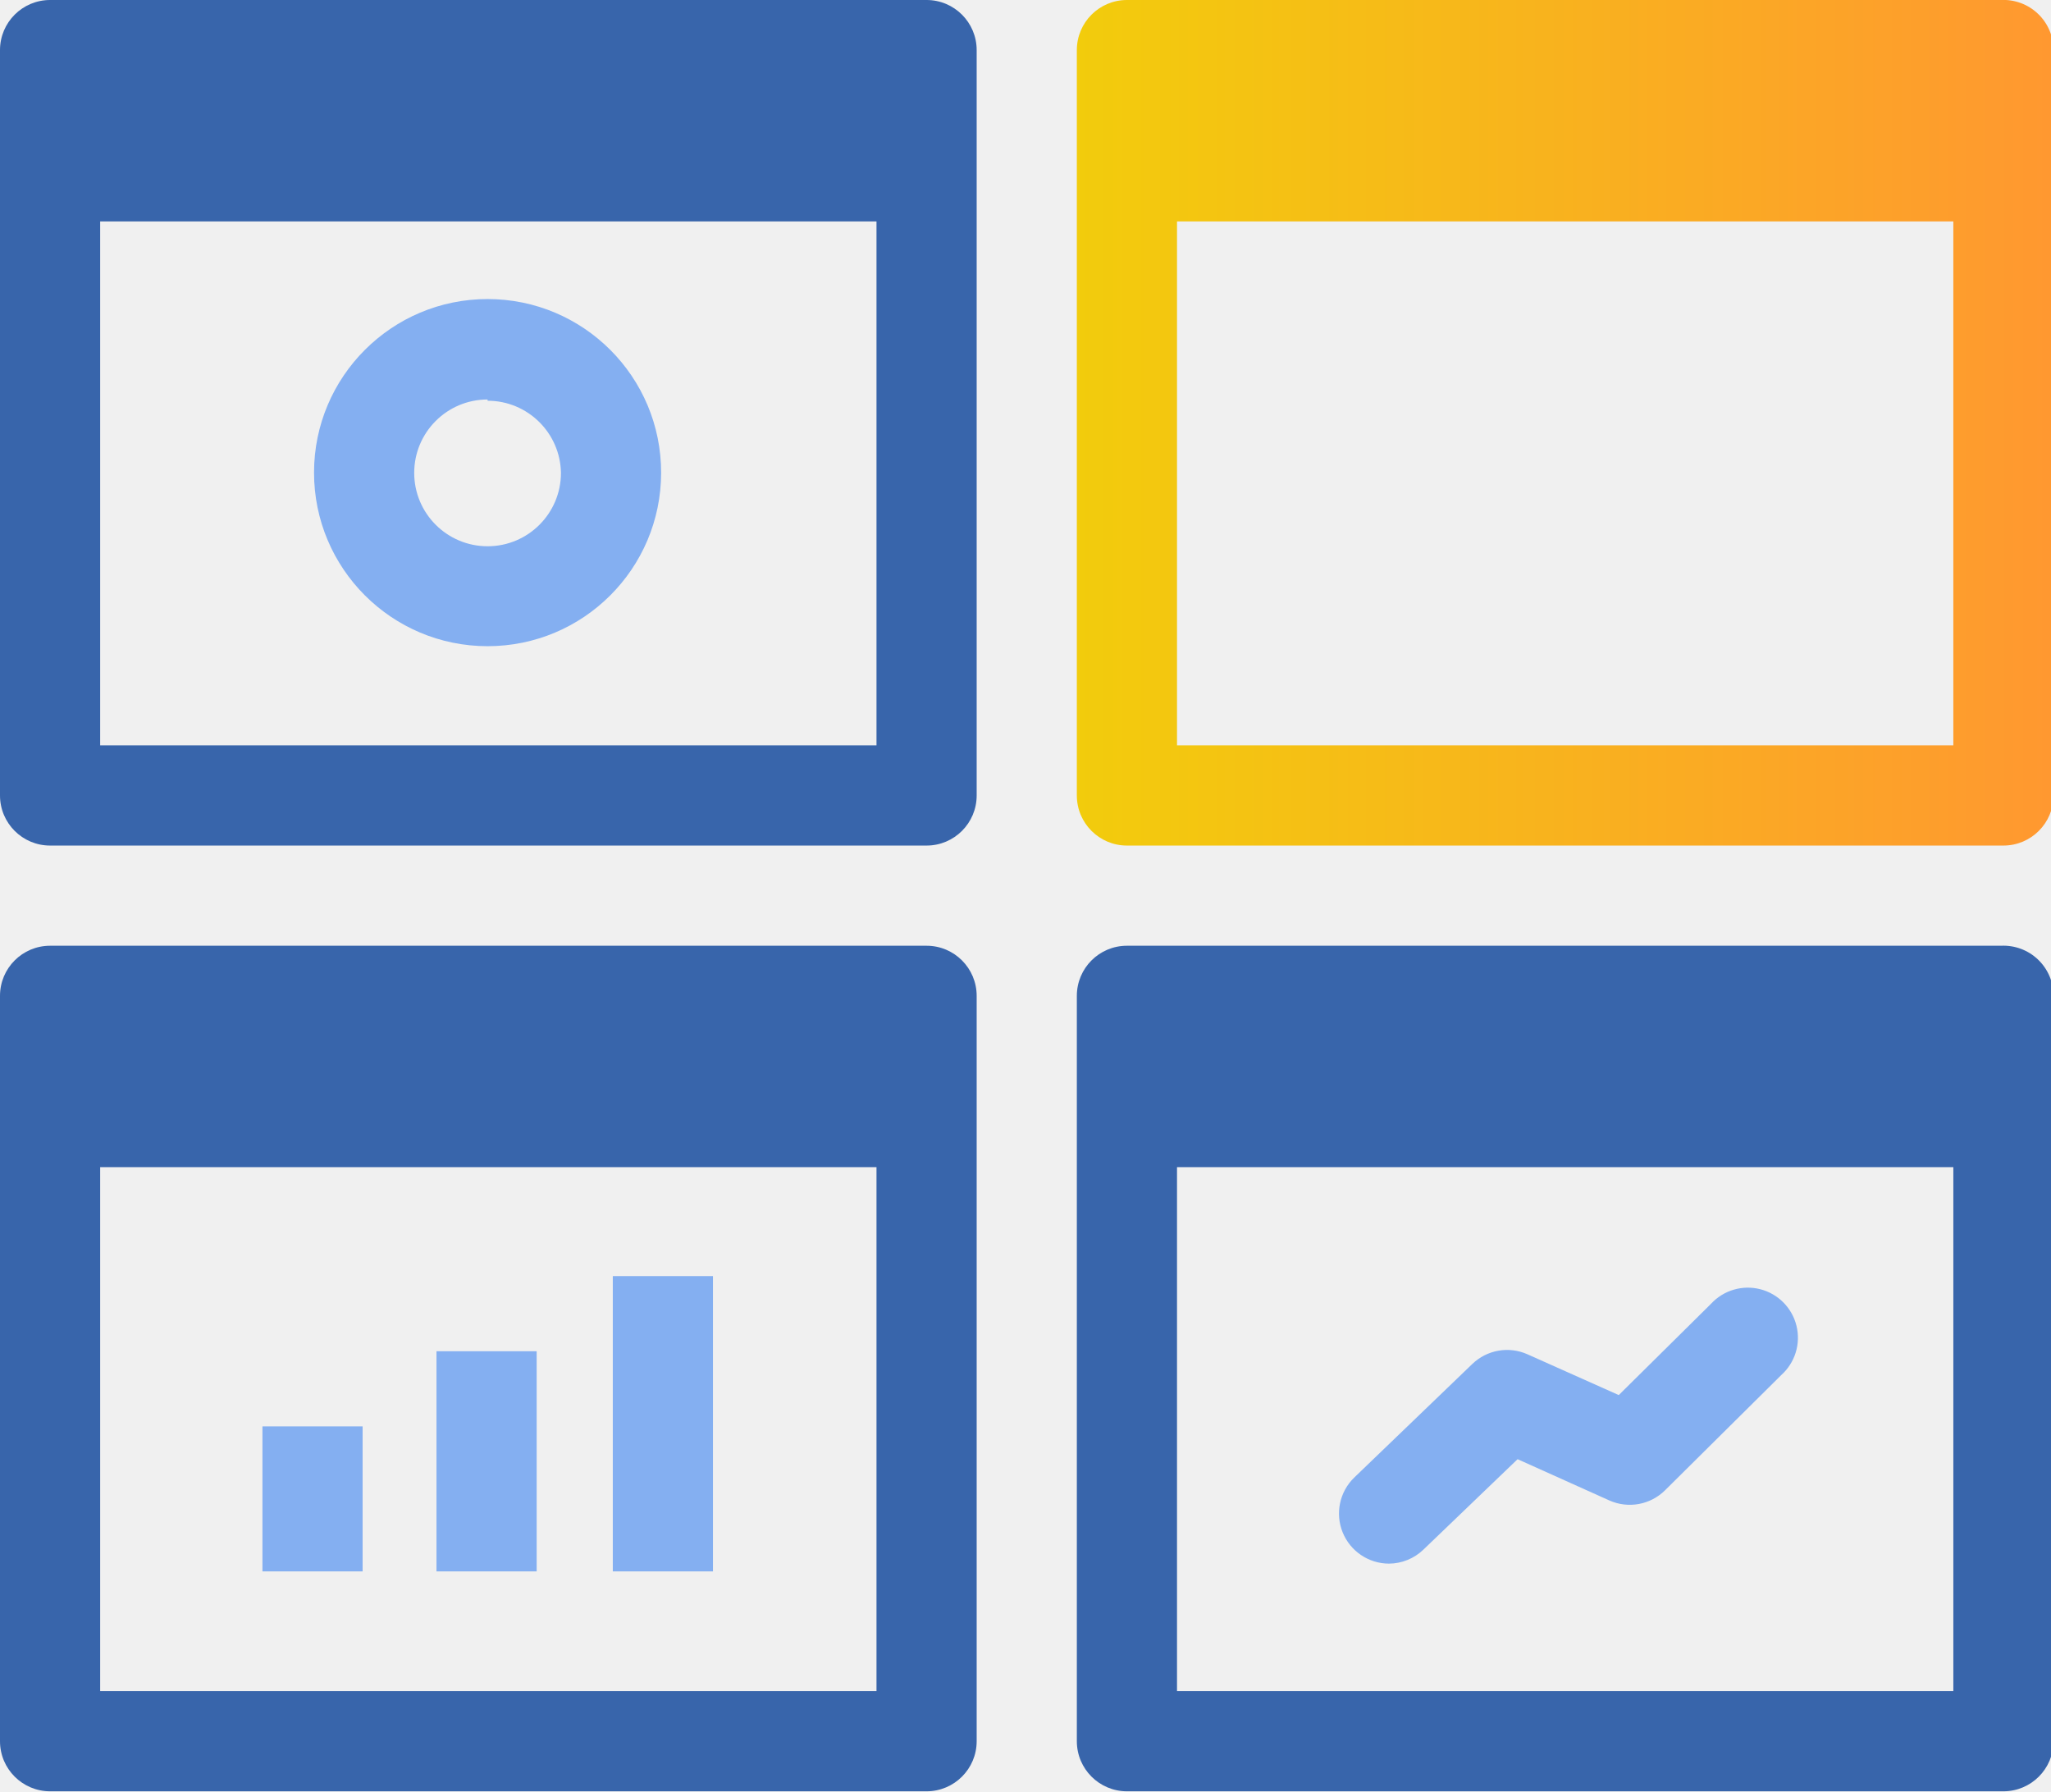
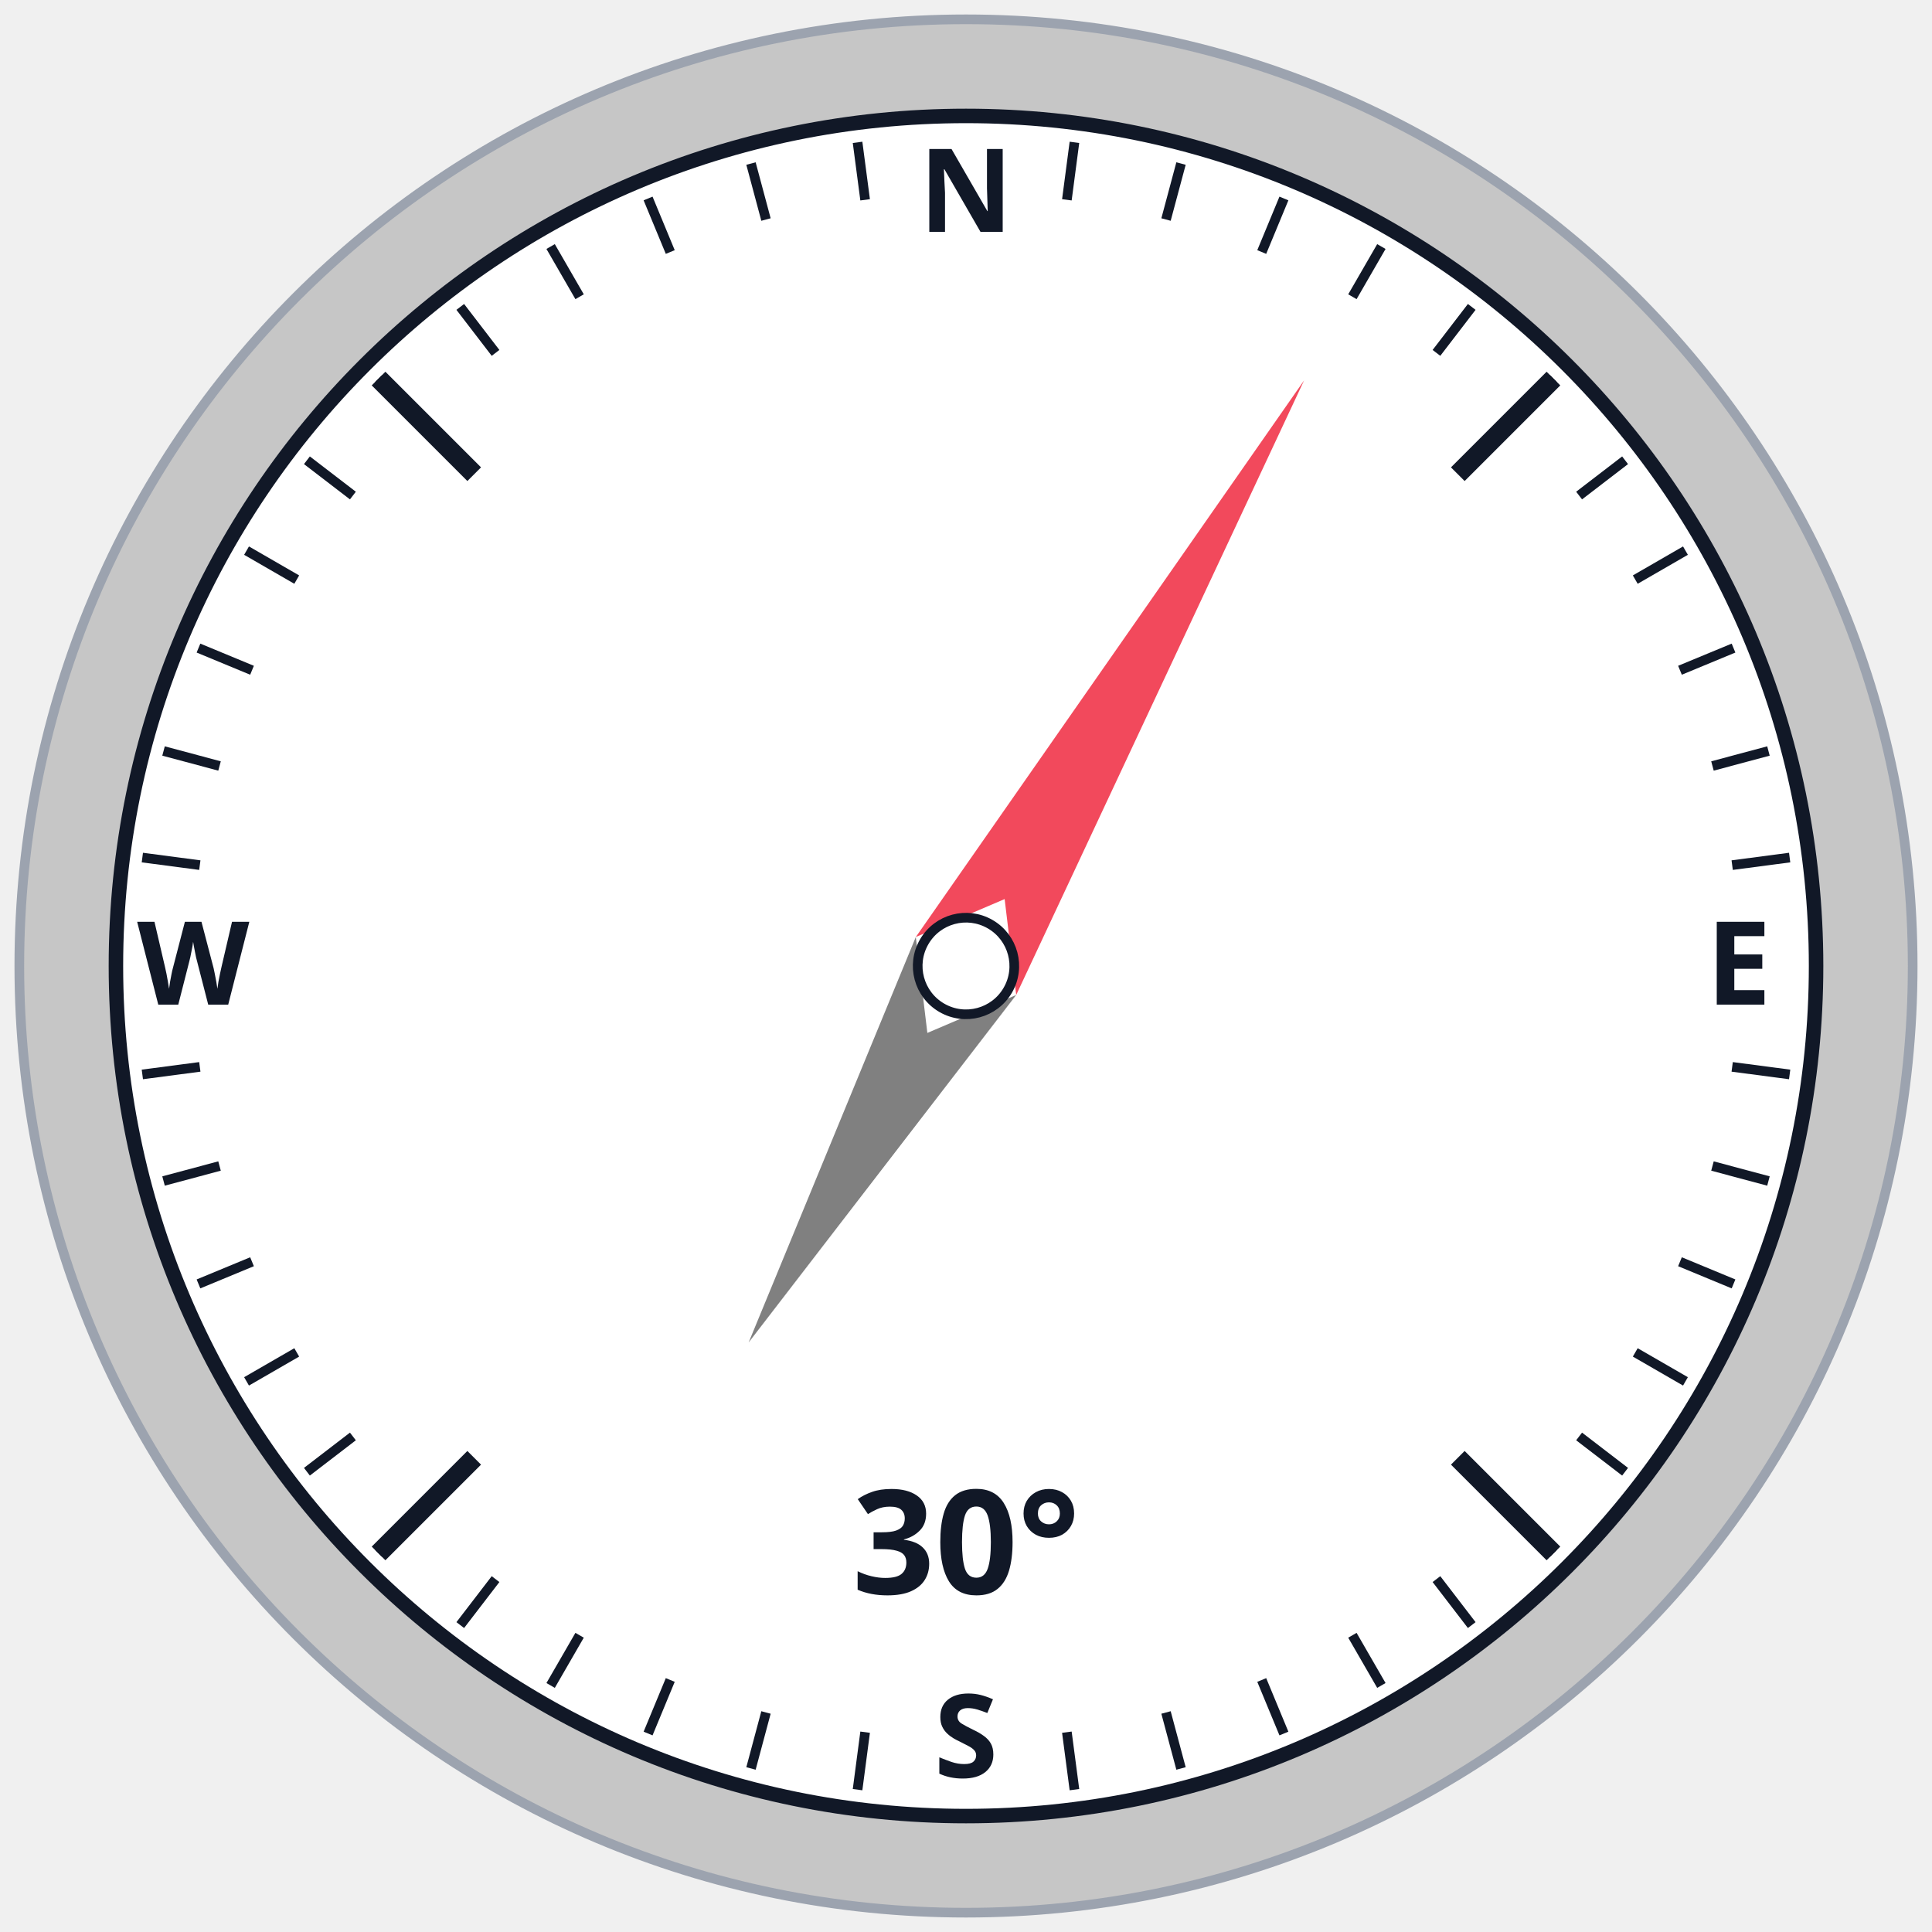
- <svg xmlns="http://www.w3.org/2000/svg" viewBox="0 0 81.9 71.52">
-   <defs>
-     <style>.cls-1{fill:#84aff1;}.cls-2{fill:#3865ab;}.cls-3{fill:url(#linear-gradient);}</style>
-     <linearGradient id="linear-gradient" x1="42.95" y1="16.88" x2="81.9" y2="16.88" gradientUnits="userSpaceOnUse">
-       <stop offset="0" stop-color="#f2cc0c" />
-       <stop offset="1" stop-color="#ff9830" />
-     </linearGradient>
-   </defs>
-   <g id="Layer_2" data-name="Layer 2">
-     <g id="Layer_1-2" data-name="Layer 1">
-       <path class="cls-1" d="M55.46,62.43A2,2,0,0,1,54.07,59l4.72-4.54a2,2,0,0,1,2.2-.39l3.65,1.63,3.68-3.64a2,2,0,1,1,2.81,2.84l-4.64,4.6a2,2,0,0,1-2.22.41L60.6,58.26l-3.76,3.61A2,2,0,0,1,55.46,62.43Z" />
-       <path class="cls-2" d="M37,0H2A2,2,0,0,0,0,2V31.76a2,2,0,0,0,2,2H37a2,2,0,0,0,2-2V2A2,2,0,0,0,37,0ZM4,29.76V8.84H35V29.76Z" />
-       <path class="cls-3" d="M79.9,0H45a2,2,0,0,0-2,2V31.76a2,2,0,0,0,2,2h35a2,2,0,0,0,2-2V2A2,2,0,0,0,79.9,0ZM47,29.76V8.84h31V29.76Z" />
-       <path class="cls-2" d="M37,37.76H2a2,2,0,0,0-2,2V69.52a2,2,0,0,0,2,2H37a2,2,0,0,0,2-2V39.76A2,2,0,0,0,37,37.76ZM4,67.52V46.6H35V67.52Z" />
-       <path class="cls-2" d="M79.9,37.76H45a2,2,0,0,0-2,2V69.52a2,2,0,0,0,2,2h35a2,2,0,0,0,2-2V39.76A2,2,0,0,0,79.9,37.76ZM47,67.52V46.6h31V67.52Z" />
-       <rect class="cls-1" x="10.48" y="56.95" width="4" height="5.79" />
-       <rect class="cls-1" x="17.43" y="53.95" width="4" height="8.79" />
-       <rect class="cls-1" x="24.47" y="50.95" width="4" height="11.79" />
-       <path class="cls-1" d="M19.47,25.8a6.93,6.93,0,1,1,6.93-6.92A6.93,6.93,0,0,1,19.47,25.8Zm0-9.85a2.93,2.93,0,1,0,2.93,2.93A2.93,2.93,0,0,0,19.47,16Z" />
+ <svg width="246" height="246" viewBox="0 0 246 246">
+   <circle cx="123" cy="123" r="120.54" fill="#c6c6c6" stroke="#9ca3af" stroke-width="1.23" />
+   <circle cx="123" cy="123" r="108.24" fill="#ffffff" stroke="#111827" stroke-width="1.845" />
+   <g font-family="system-ui, sans-serif" font-size="14.76" fill="#111827" text-anchor="middle" font-weight="700">
+     <text x="123" y="29.52">N</text>
+     <text x="221.4" y="127.92">E</text>
+     <text x="123" y="226.32">S</text>
+     <text x="24.6" y="127.92">W</text>
+   </g>
+   <line x1="136.807" y1="18.125" x2="135.844" y2="25.442" stroke="#111827" stroke-width="1.23" />
+   <line x1="150.378" y1="20.824" x2="148.468" y2="27.953" stroke="#111827" stroke-width="1.23" />
+   <line x1="163.48" y1="25.272" x2="160.656" y2="32.09" stroke="#111827" stroke-width="1.23" />
+   <line x1="175.89" y1="31.392" x2="172.2" y2="37.783" stroke="#111827" stroke-width="1.23" />
+   <line x1="187.395" y1="39.079" x2="182.902" y2="44.934" stroke="#111827" stroke-width="1.23" />
+   <line x1="197.798" y1="48.202" x2="192.579" y2="53.421" stroke="#111827" stroke-width="1.23" />
+   <line x1="206.921" y1="58.605" x2="201.066" y2="63.098" stroke="#111827" stroke-width="1.23" />
+   <line x1="214.608" y1="70.11" x2="208.217" y2="73.8" stroke="#111827" stroke-width="1.23" />
+   <line x1="220.728" y1="82.52" x2="213.91" y2="85.344" stroke="#111827" stroke-width="1.23" />
+   <line x1="225.176" y1="95.622" x2="218.047" y2="97.532" stroke="#111827" stroke-width="1.23" />
+   <line x1="227.875" y1="109.193" x2="220.558" y2="110.156" stroke="#111827" stroke-width="1.23" />
+   <line x1="227.875" y1="136.807" x2="220.558" y2="135.844" stroke="#111827" stroke-width="1.23" />
+   <line x1="225.176" y1="150.378" x2="218.047" y2="148.468" stroke="#111827" stroke-width="1.23" />
+   <line x1="220.728" y1="163.48" x2="213.91" y2="160.656" stroke="#111827" stroke-width="1.23" />
+   <line x1="214.608" y1="175.89" x2="208.217" y2="172.2" stroke="#111827" stroke-width="1.23" />
+   <line x1="206.921" y1="187.395" x2="201.066" y2="182.902" stroke="#111827" stroke-width="1.23" />
+   <line x1="197.798" y1="197.798" x2="192.579" y2="192.579" stroke="#111827" stroke-width="1.23" />
+   <line x1="187.395" y1="206.921" x2="182.902" y2="201.066" stroke="#111827" stroke-width="1.23" />
+   <line x1="175.89" y1="214.608" x2="172.2" y2="208.217" stroke="#111827" stroke-width="1.23" />
+   <line x1="163.48" y1="220.728" x2="160.656" y2="213.91" stroke="#111827" stroke-width="1.23" />
+   <line x1="150.378" y1="225.176" x2="148.468" y2="218.047" stroke="#111827" stroke-width="1.23" />
+   <line x1="136.807" y1="227.875" x2="135.844" y2="220.558" stroke="#111827" stroke-width="1.23" />
+   <line x1="109.193" y1="227.875" x2="110.156" y2="220.558" stroke="#111827" stroke-width="1.23" />
+   <line x1="95.622" y1="225.176" x2="97.532" y2="218.047" stroke="#111827" stroke-width="1.23" />
+   <line x1="82.52" y1="220.728" x2="85.344" y2="213.91" stroke="#111827" stroke-width="1.23" />
+   <line x1="70.11" y1="214.608" x2="73.8" y2="208.217" stroke="#111827" stroke-width="1.23" />
+   <line x1="58.605" y1="206.921" x2="63.098" y2="201.066" stroke="#111827" stroke-width="1.23" />
+   <line x1="48.202" y1="197.798" x2="53.421" y2="192.579" stroke="#111827" stroke-width="1.23" />
+   <line x1="39.079" y1="187.395" x2="44.934" y2="182.902" stroke="#111827" stroke-width="1.23" />
+   <line x1="31.392" y1="175.89" x2="37.783" y2="172.2" stroke="#111827" stroke-width="1.23" />
+   <line x1="25.272" y1="163.48" x2="32.09" y2="160.656" stroke="#111827" stroke-width="1.23" />
+   <line x1="20.824" y1="150.378" x2="27.953" y2="148.468" stroke="#111827" stroke-width="1.23" />
+   <line x1="18.125" y1="136.807" x2="25.442" y2="135.844" stroke="#111827" stroke-width="1.23" />
+   <line x1="18.125" y1="109.193" x2="25.442" y2="110.156" stroke="#111827" stroke-width="1.23" />
+   <line x1="20.824" y1="95.622" x2="27.953" y2="97.532" stroke="#111827" stroke-width="1.23" />
+   <line x1="25.272" y1="82.52" x2="32.09" y2="85.344" stroke="#111827" stroke-width="1.23" />
+   <line x1="31.392" y1="70.11" x2="37.783" y2="73.8" stroke="#111827" stroke-width="1.23" />
+   <line x1="39.079" y1="58.605" x2="44.934" y2="63.098" stroke="#111827" stroke-width="1.23" />
+   <line x1="48.202" y1="48.202" x2="53.421" y2="53.421" stroke="#111827" stroke-width="1.23" />
+   <line x1="58.605" y1="39.079" x2="63.098" y2="44.934" stroke="#111827" stroke-width="1.23" />
+   <line x1="70.11" y1="31.392" x2="73.8" y2="37.783" stroke="#111827" stroke-width="1.23" />
+   <line x1="82.52" y1="25.272" x2="85.344" y2="32.09" stroke="#111827" stroke-width="1.23" />
+   <line x1="95.622" y1="20.824" x2="97.532" y2="27.953" stroke="#111827" stroke-width="1.23" />
+   <line x1="109.193" y1="18.125" x2="110.156" y2="25.442" stroke="#111827" stroke-width="1.23" />
+   <line x1="197.798" y1="48.202" x2="185.621" y2="60.379" stroke="#111827" stroke-width="2.46" />
+   <line x1="197.798" y1="197.798" x2="185.621" y2="185.621" stroke="#111827" stroke-width="2.46" />
+   <line x1="48.202" y1="197.798" x2="60.379" y2="185.621" stroke="#111827" stroke-width="2.46" />
+   <line x1="48.202" y1="48.202" x2="60.379" y2="60.379" stroke="#111827" stroke-width="2.46" />
+   <g transform="translate(123,123) rotate(30)" style="transition: transform 0.6s ease-in-out;">
+     <g>
+       <polygon points="0,-86.1 7.38,0 0,-9.84 -7.38,0" fill="#F2495C" />
+       <polygon points="0,55.35 7.38,0 0,9.84 -7.38,0" fill="#808080" />
+       <circle cx="0" cy="0" r="6.15" fill="white" stroke="#111827" stroke-width="1.23" />
    </g>
  </g>
+   <text x="123" y="202.95" font-family="system-ui, sans-serif" font-size="18.45" fill="#111827" text-anchor="middle" font-weight="600">30°</text>
</svg>
